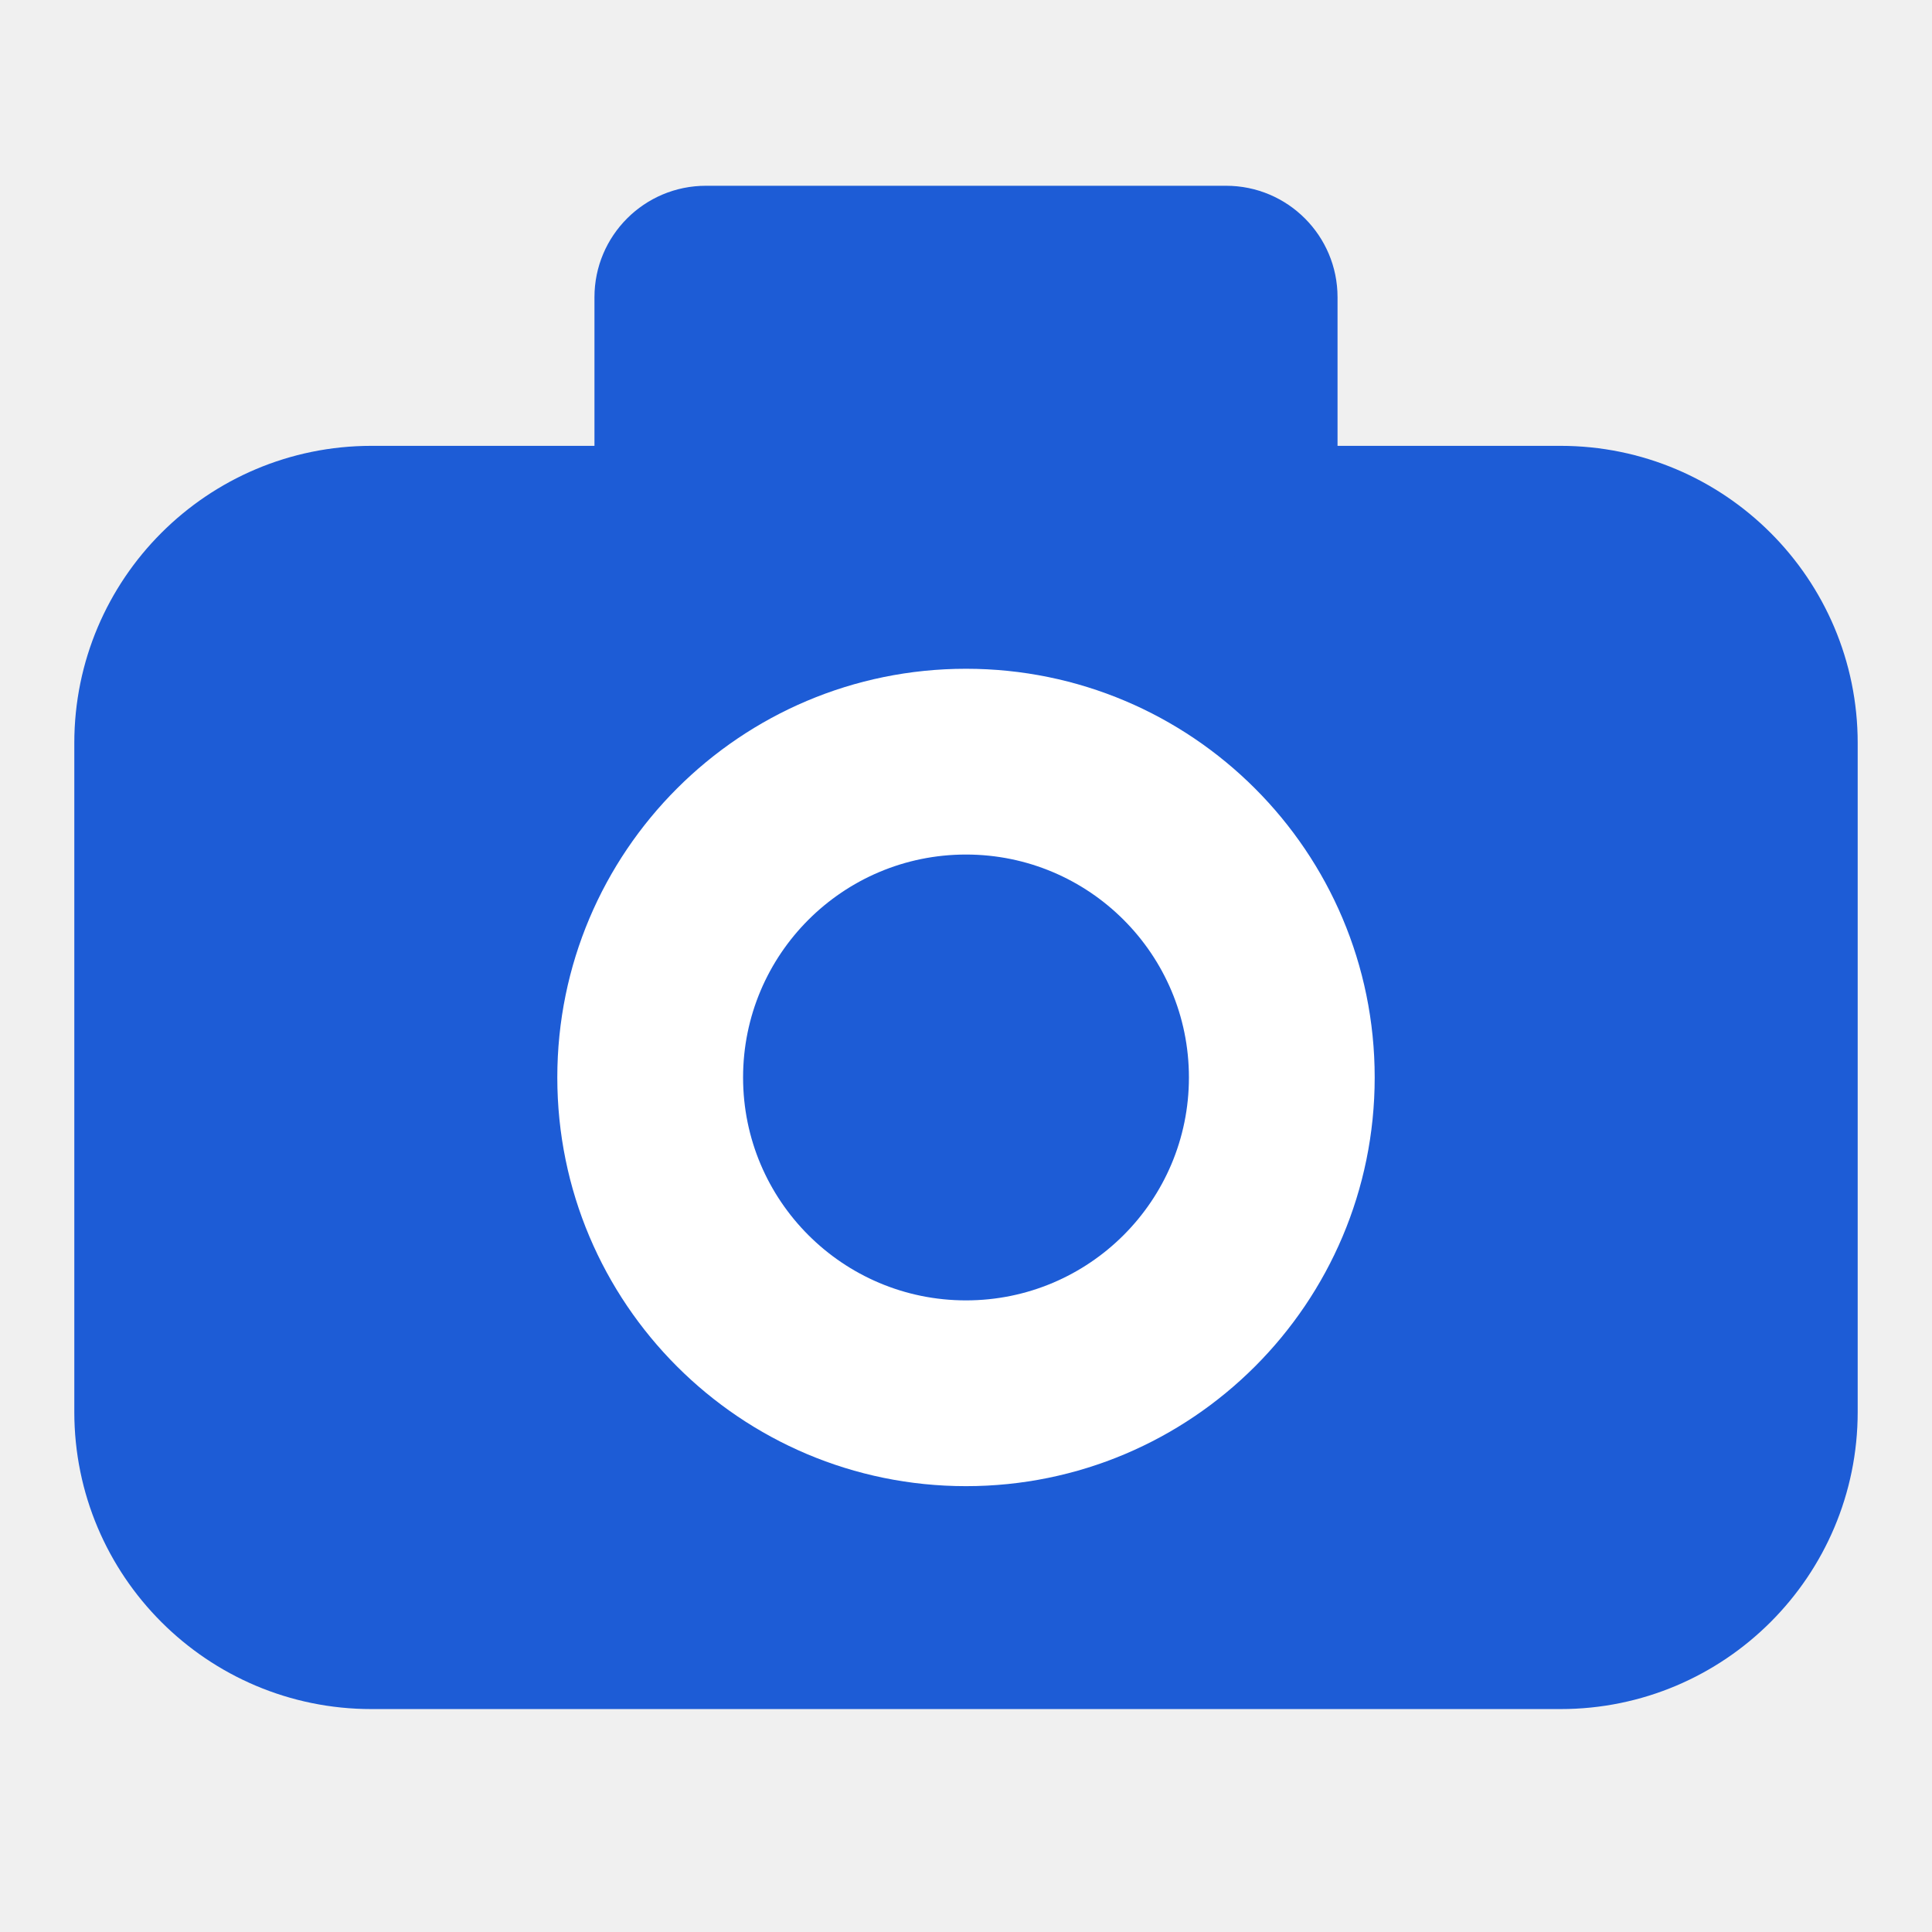
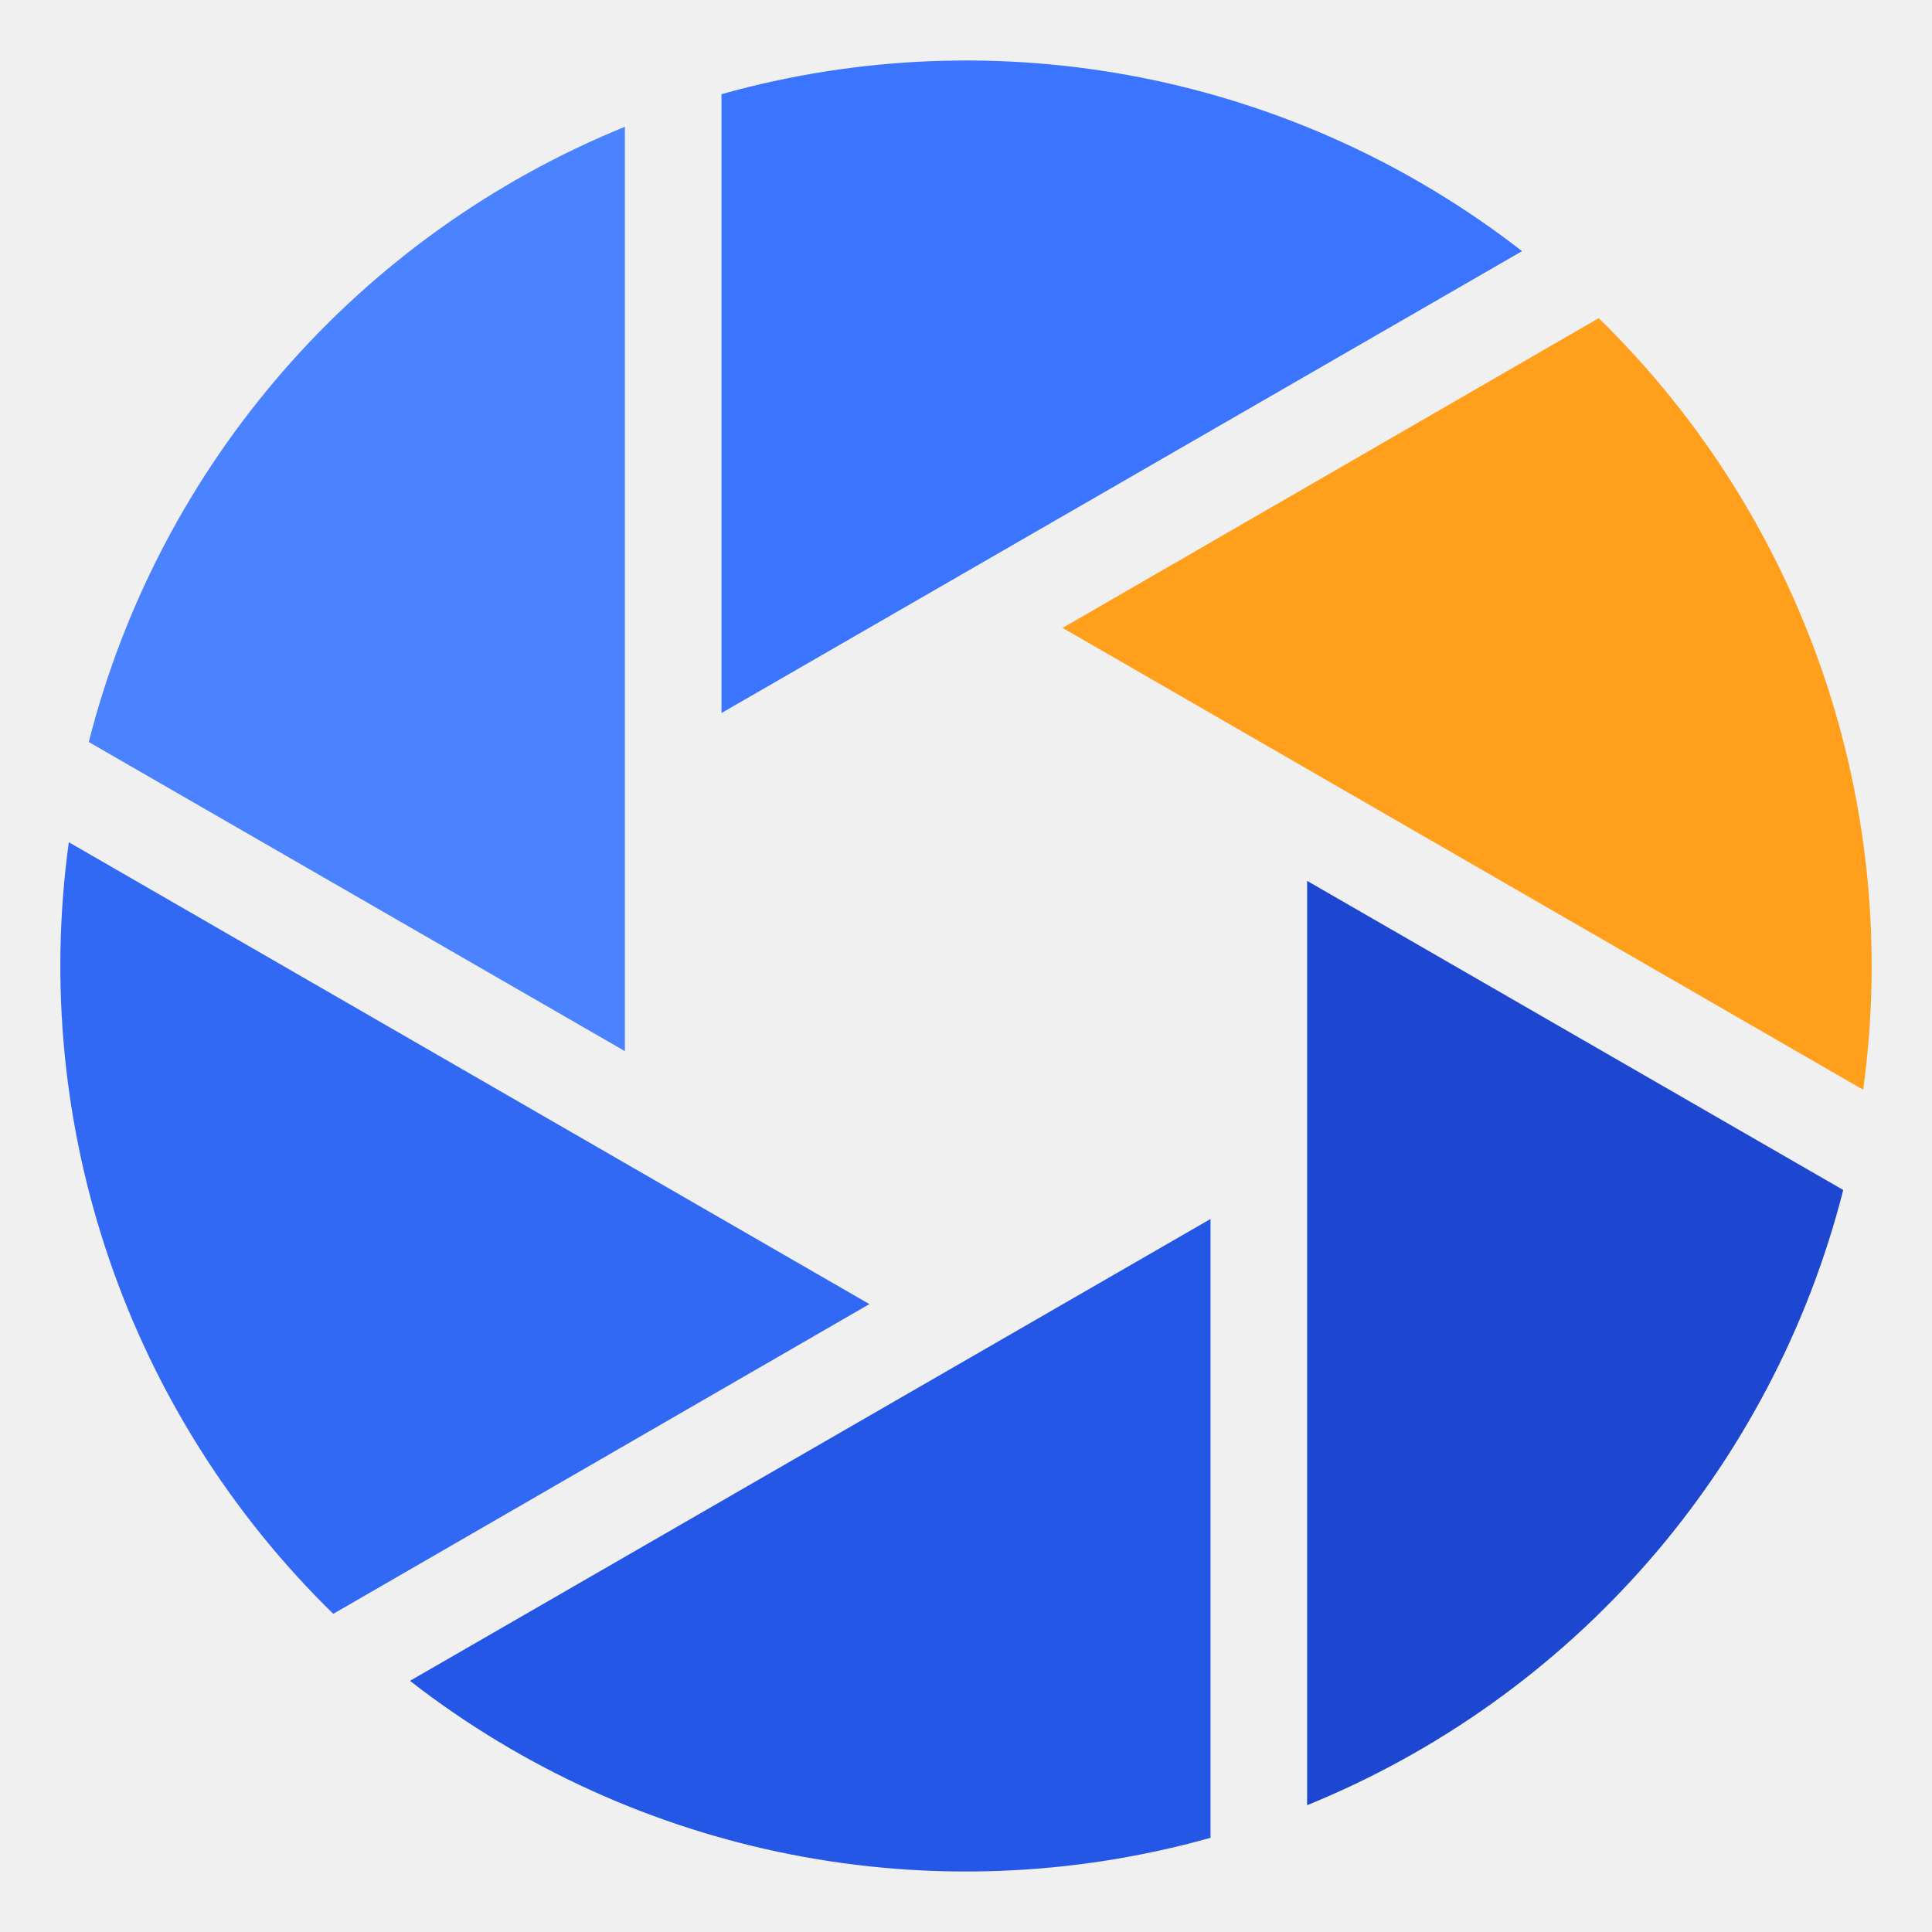
- <svg xmlns="http://www.w3.org/2000/svg" width="32" height="32" viewBox="0 0 26 26">
-   <rect x="1" y="6" width="24" height="17" rx="4" fill="#1d5cd6" />
-   <rect x="8" y="2.5" width="10" height="5" rx="1.5" fill="#1d5cd6" />
-   <circle cx="13" cy="14.5" r="5.5" fill="#fff" />
-   <circle cx="13" cy="14.5" r="3" fill="#1d5cd6" />
+ <svg xmlns="http://www.w3.org/2000/svg" width="32" height="32" viewBox="0 0 32 32">
+   <style>.a{fill:#1d47d1}.b{fill:#2557e6}.c{fill:#3169f5}.d{fill:#4a82ff}.e{fill:#3a74ff}.s{fill:#ff9f1c}@media (prefers-color-scheme:dark){.a{fill:#3a6af2}.b{fill:#4a7bff}.c{fill:#5d8bff}.d{fill:#7ea4ff}.e{fill:#6a96ff}.s{fill:#ffb03a}}</style>
+   <path class="a" d="M21.65 14.59L30.53 19.71A15 15 0 0 1 21.65 29.9Z" />
+   <path class="b" d="M20.05 20.19L20.05 30.44A15 15 0 0 1 6.79 27.84Z" />
+   <path class="c" d="M14.4 21.6L5.52 26.73A15 15 0 0 1 1.14 13.95Z" />
+   <path class="d" d="M10.35 17.41L1.47 12.29A15 15 0 0 1 10.35 2.1Z" />
+   <path class="e" d="M11.95 11.81L11.95 1.56A15 15 0 0 1 25.21 4.16Z" />
+   <path class="s" d="M17.6 10.4L26.48 5.27A15 15 0 0 1 30.86 18.05Z" />
</svg>
